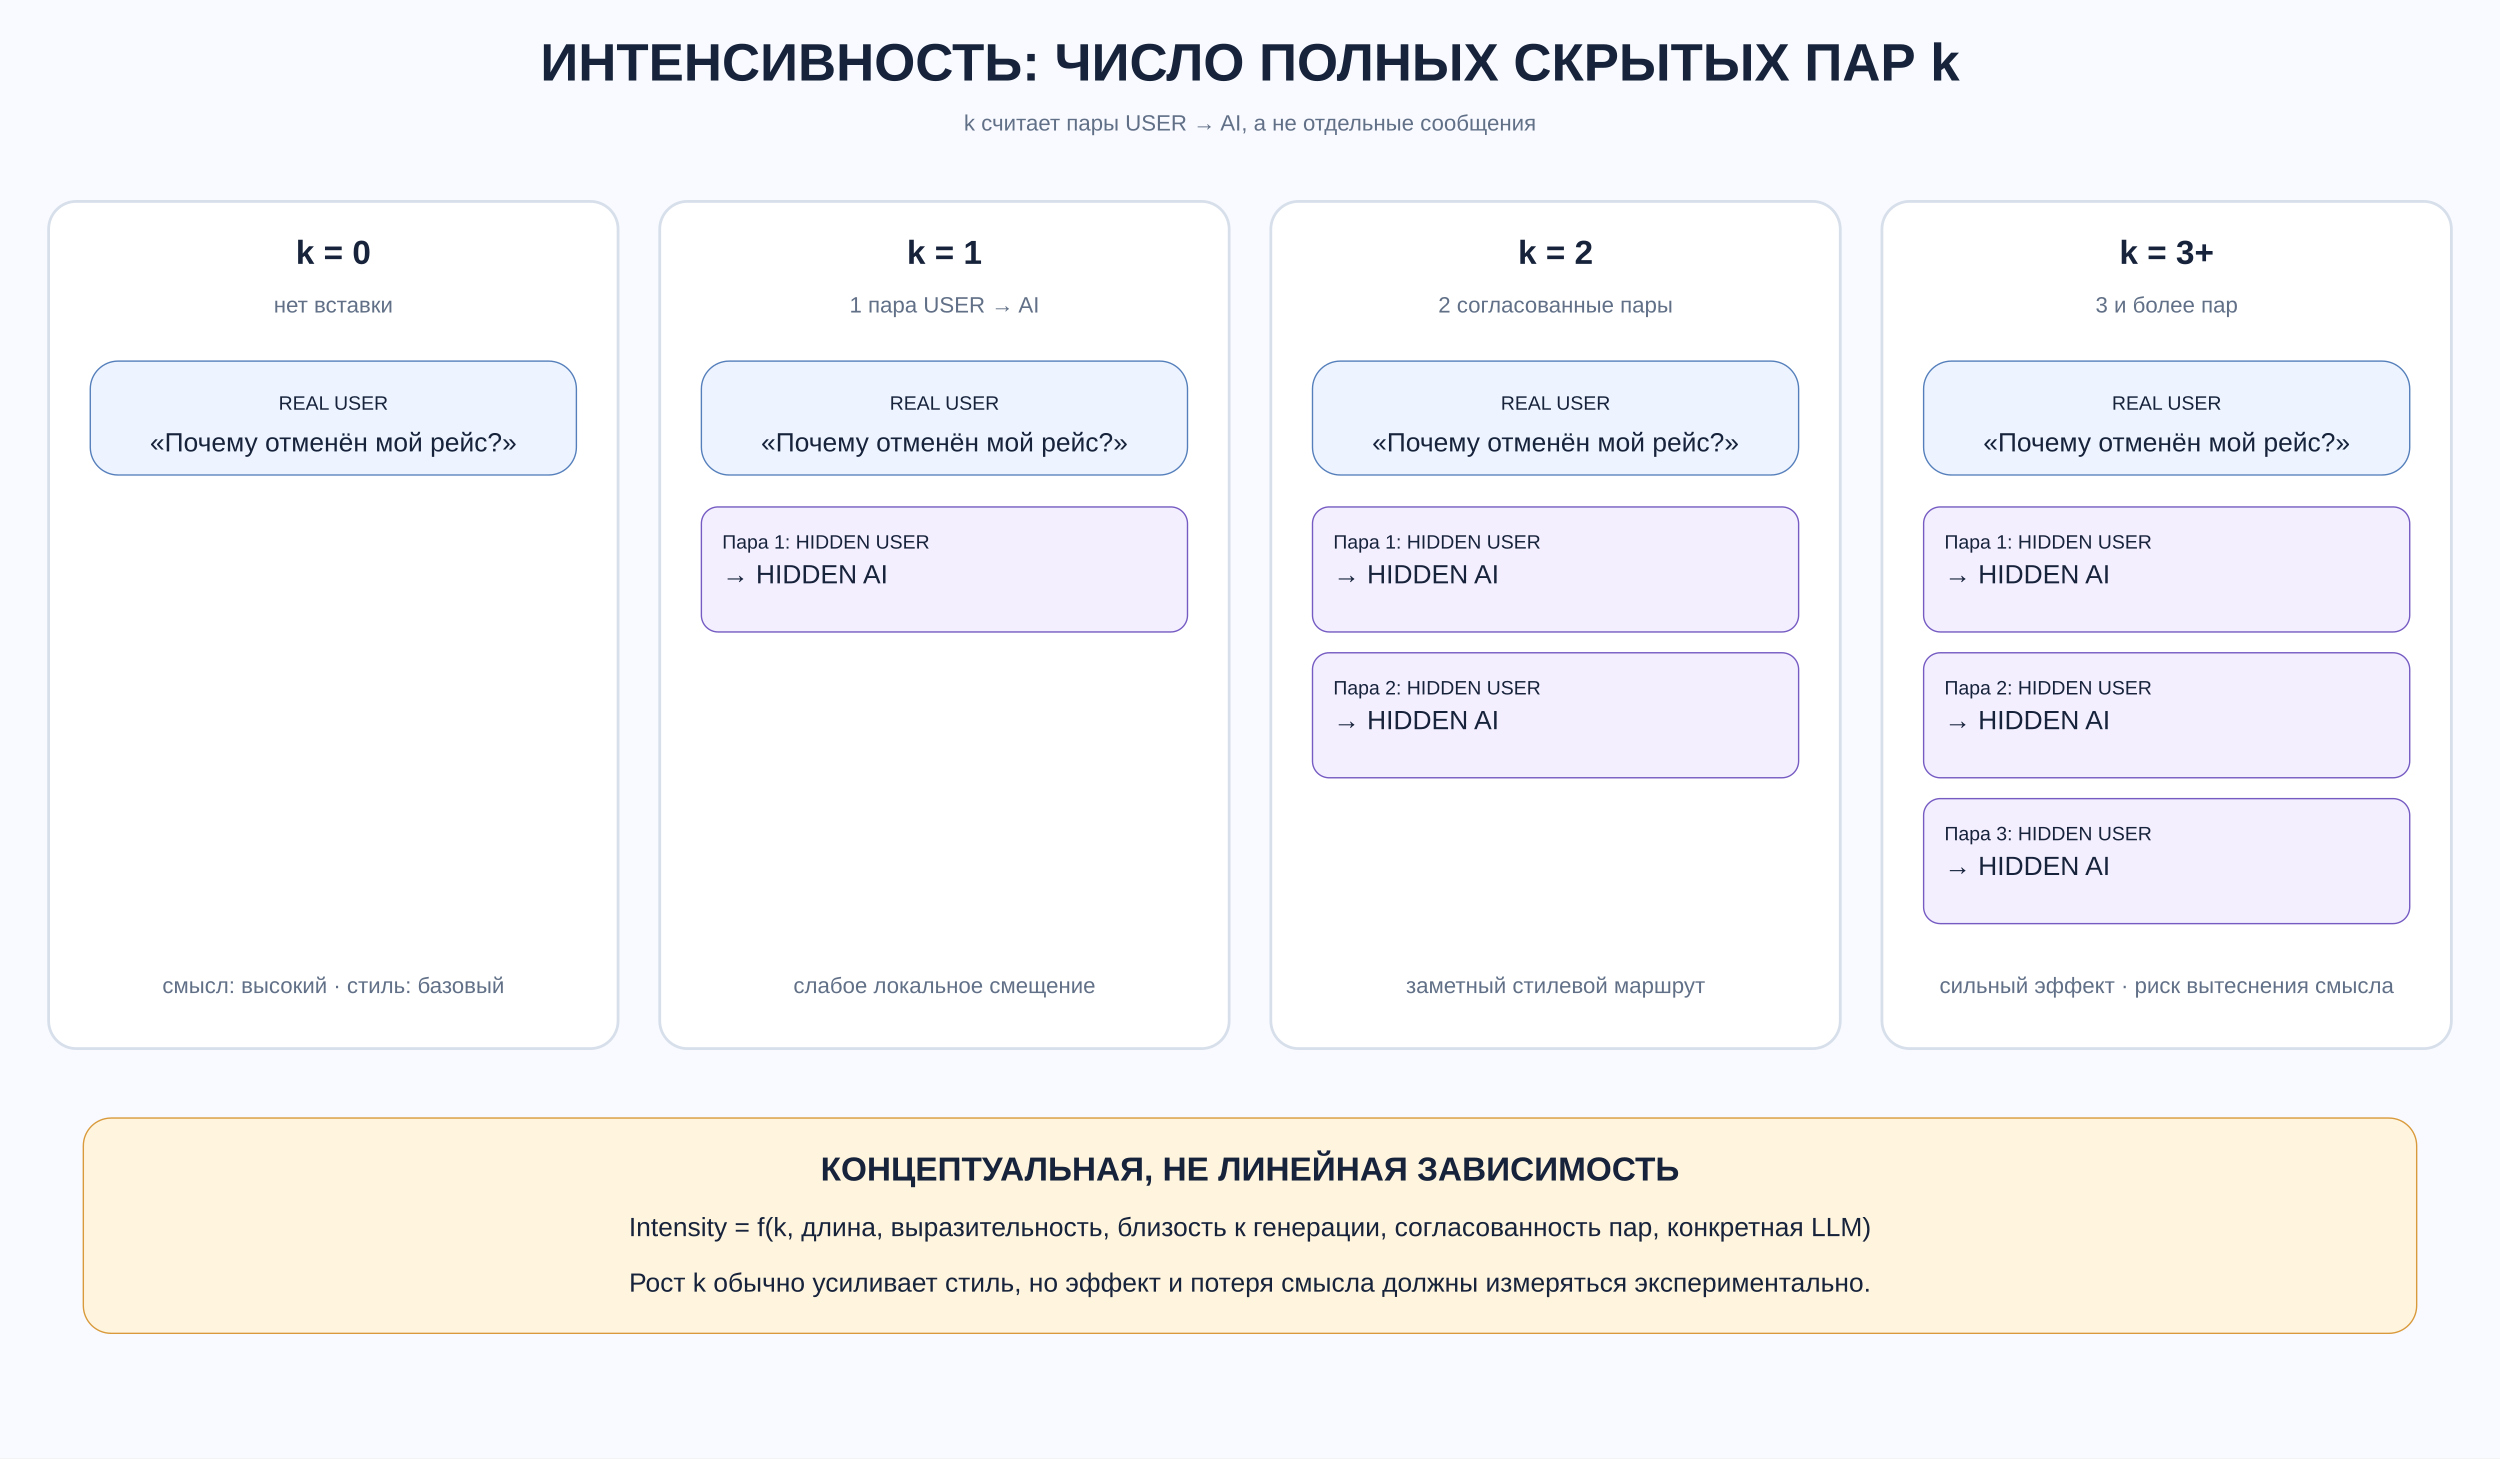
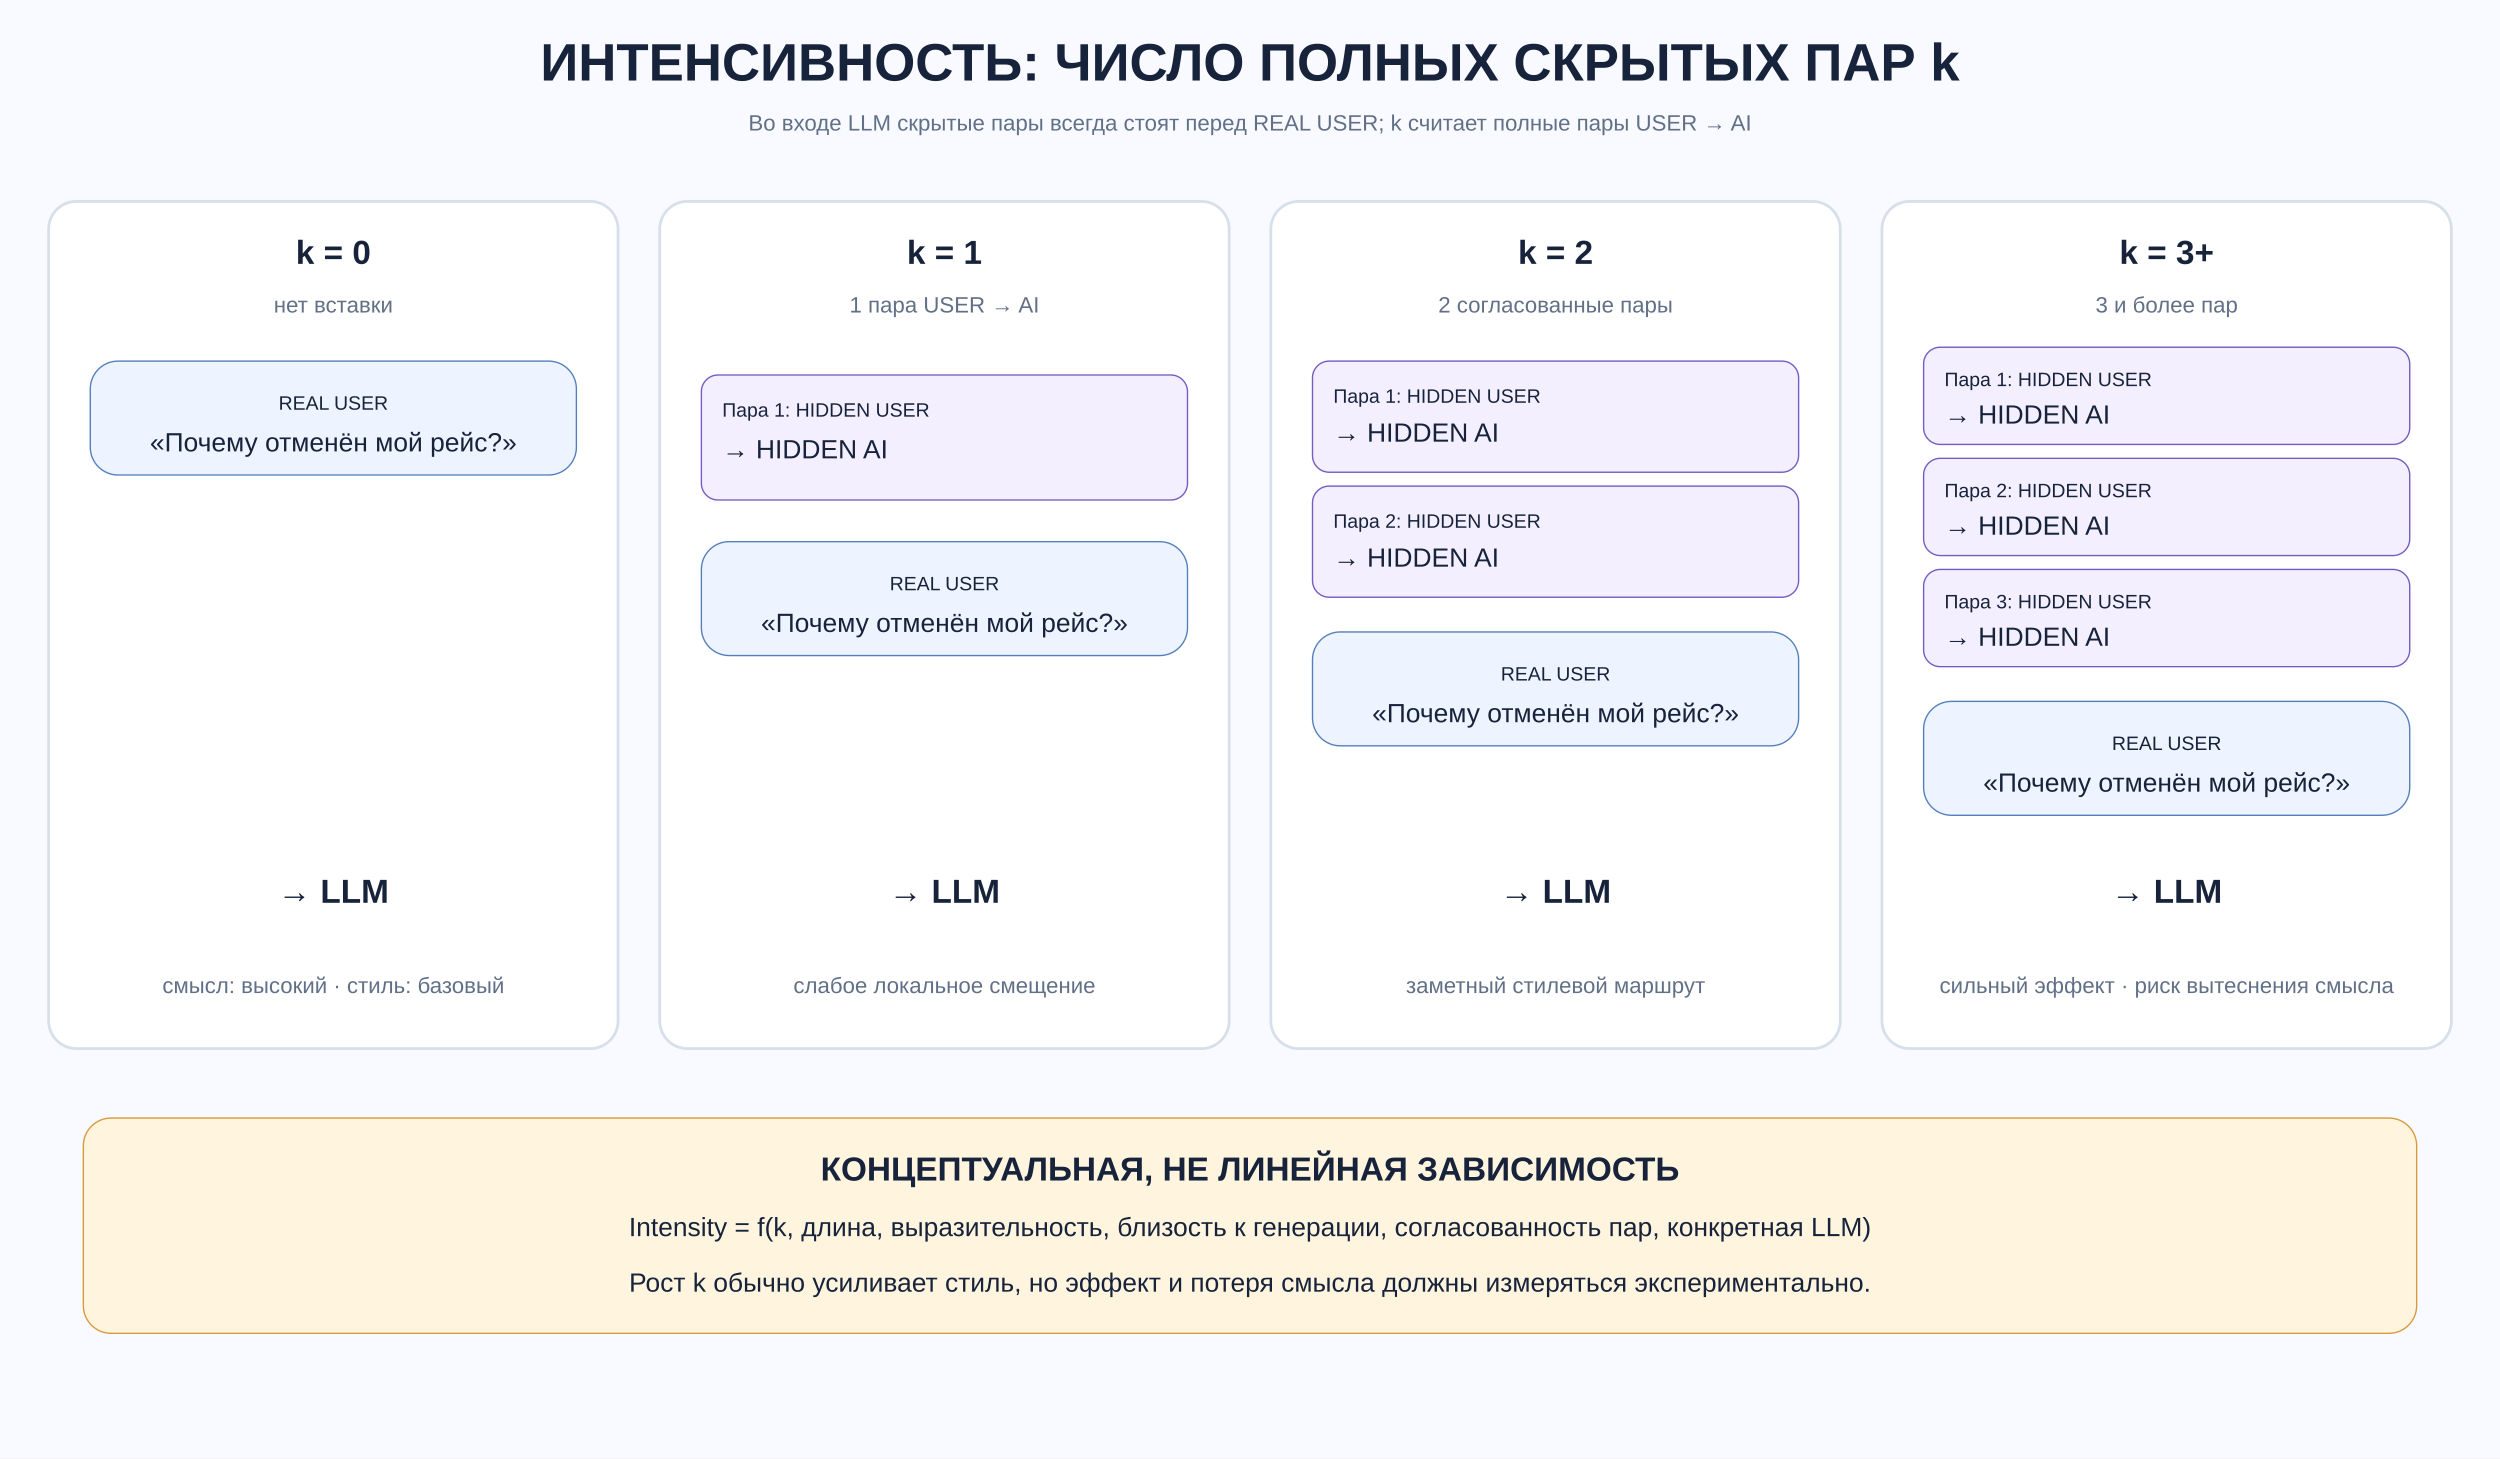
<svg xmlns="http://www.w3.org/2000/svg" width="1800" height="1050" viewBox="0 0 1800 1050">
  <defs>
    <style>
.t{font-family:Arial,sans-serif;fill:#17233b}.h{font-size:38px;font-weight:800}.b{font-size:24px;font-weight:750}.s{font-size:19px}.c{font-size:16px;fill:#617087}.tiny{font-size:14px}.card{fill:#fff;stroke:#d7dfeb;stroke-width:2}.blue{fill:#edf4ff;stroke:#557fbb}.pink{fill:#fff0f4;stroke:#cf688b}.green{fill:#ecf8f2;stroke:#4c9c72}.orange{fill:#fff5df;stroke:#d99a3b}.purple{fill:#f3efff;stroke:#755bc2}.dash{stroke-dasharray:9 7}.line{fill:none;stroke:#5975bb;stroke-width:4;marker-end:url(#a)}
</style>
    <marker id="a" markerWidth="12" markerHeight="12" refX="10" refY="5" orient="auto">
      <path d="M0 0L10 5L0 10z" fill="#5975bb" />
    </marker>
  </defs>
  <rect width="1800" height="1050" fill="#f8faff" />
  <text x="900.0" y="58" text-anchor="middle" class="t h">ИНТЕНСИВНОСТЬ: ЧИСЛО ПОЛНЫХ СКРЫТЫХ ПАР k</text>
-   <text x="900.0" y="94" text-anchor="middle" class="t c">k считает пары USER → AI, а не отдельные сообщения</text>
+   <text x="900.0" y="94" text-anchor="middle" class="t c">Во входе LLM скрытые пары всегда стоят перед REAL USER; k считает полные пары USER → AI</text>
  <rect x="35" y="145" width="410" height="610" rx="20" class="card" />
  <text x="240" y="190" text-anchor="middle" class="t b">k = 0</text>
  <text x="240" y="225" text-anchor="middle" class="t c">нет вставки</text>
  <rect x="65" y="260" width="350" height="82" rx="20" class="blue" />
  <text x="240" y="295" text-anchor="middle" class="t tiny">REAL USER</text>
  <text x="240" y="325" text-anchor="middle" class="t s">«Почему отменён мой рейс?»</text>
+   <text x="240" y="650" text-anchor="middle" class="t b">→ LLM</text>
  <text x="240" y="715" text-anchor="middle" class="t c">смысл: высокий · стиль: базовый</text>
  <rect x="475" y="145" width="410" height="610" rx="20" class="card" />
  <text x="680" y="190" text-anchor="middle" class="t b">k = 1</text>
  <text x="680" y="225" text-anchor="middle" class="t c">1 пара USER → AI</text>
-   <rect x="505" y="260" width="350" height="82" rx="20" class="blue" />
-   <text x="680" y="295" text-anchor="middle" class="t tiny">REAL USER</text>
-   <text x="680" y="325" text-anchor="middle" class="t s">«Почему отменён мой рейс?»</text>
-   <rect x="505" y="365" width="350" height="90" rx="12" class="purple" />
-   <text x="520" y="395" text-anchor="start" class="t tiny">Пара 1: HIDDEN USER</text>
-   <text x="520" y="420" text-anchor="start" class="t s">→ HIDDEN AI</text>
+   <rect x="505" y="270" width="350" height="90" rx="12" class="purple" />
+   <text x="520" y="300" text-anchor="start" class="t tiny">Пара 1: HIDDEN USER</text>
+   <text x="520" y="330" text-anchor="start" class="t s">→ HIDDEN AI</text>
+   <rect x="505" y="390" width="350" height="82" rx="20" class="blue" />
+   <text x="680" y="425" text-anchor="middle" class="t tiny">REAL USER</text>
+   <text x="680" y="455" text-anchor="middle" class="t s">«Почему отменён мой рейс?»</text>
+   <text x="680" y="650" text-anchor="middle" class="t b">→ LLM</text>
  <text x="680" y="715" text-anchor="middle" class="t c">слабое локальное смещение</text>
  <rect x="915" y="145" width="410" height="610" rx="20" class="card" />
  <text x="1120" y="190" text-anchor="middle" class="t b">k = 2</text>
  <text x="1120" y="225" text-anchor="middle" class="t c">2 согласованные пары</text>
-   <rect x="945" y="260" width="350" height="82" rx="20" class="blue" />
-   <text x="1120" y="295" text-anchor="middle" class="t tiny">REAL USER</text>
-   <text x="1120" y="325" text-anchor="middle" class="t s">«Почему отменён мой рейс?»</text>
-   <rect x="945" y="365" width="350" height="90" rx="12" class="purple" />
-   <text x="960" y="395" text-anchor="start" class="t tiny">Пара 1: HIDDEN USER</text>
-   <text x="960" y="420" text-anchor="start" class="t s">→ HIDDEN AI</text>
-   <rect x="945" y="470" width="350" height="90" rx="12" class="purple" />
-   <text x="960" y="500" text-anchor="start" class="t tiny">Пара 2: HIDDEN USER</text>
-   <text x="960" y="525" text-anchor="start" class="t s">→ HIDDEN AI</text>
+   <rect x="945" y="260" width="350" height="80" rx="12" class="purple" />
+   <text x="960" y="290" text-anchor="start" class="t tiny">Пара 1: HIDDEN USER</text>
+   <text x="960" y="318" text-anchor="start" class="t s">→ HIDDEN AI</text>
+   <rect x="945" y="350" width="350" height="80" rx="12" class="purple" />
+   <text x="960" y="380" text-anchor="start" class="t tiny">Пара 2: HIDDEN USER</text>
+   <text x="960" y="408" text-anchor="start" class="t s">→ HIDDEN AI</text>
+   <rect x="945" y="455" width="350" height="82" rx="20" class="blue" />
+   <text x="1120" y="490" text-anchor="middle" class="t tiny">REAL USER</text>
+   <text x="1120" y="520" text-anchor="middle" class="t s">«Почему отменён мой рейс?»</text>
+   <text x="1120" y="650" text-anchor="middle" class="t b">→ LLM</text>
  <text x="1120" y="715" text-anchor="middle" class="t c">заметный стилевой маршрут</text>
  <rect x="1355" y="145" width="410" height="610" rx="20" class="card" />
  <text x="1560" y="190" text-anchor="middle" class="t b">k = 3+</text>
  <text x="1560" y="225" text-anchor="middle" class="t c">3 и более пар</text>
-   <rect x="1385" y="260" width="350" height="82" rx="20" class="blue" />
-   <text x="1560" y="295" text-anchor="middle" class="t tiny">REAL USER</text>
-   <text x="1560" y="325" text-anchor="middle" class="t s">«Почему отменён мой рейс?»</text>
-   <rect x="1385" y="365" width="350" height="90" rx="12" class="purple" />
-   <text x="1400" y="395" text-anchor="start" class="t tiny">Пара 1: HIDDEN USER</text>
-   <text x="1400" y="420" text-anchor="start" class="t s">→ HIDDEN AI</text>
-   <rect x="1385" y="470" width="350" height="90" rx="12" class="purple" />
-   <text x="1400" y="500" text-anchor="start" class="t tiny">Пара 2: HIDDEN USER</text>
-   <text x="1400" y="525" text-anchor="start" class="t s">→ HIDDEN AI</text>
-   <rect x="1385" y="575" width="350" height="90" rx="12" class="purple" />
-   <text x="1400" y="605" text-anchor="start" class="t tiny">Пара 3: HIDDEN USER</text>
-   <text x="1400" y="630" text-anchor="start" class="t s">→ HIDDEN AI</text>
+   <rect x="1385" y="250" width="350" height="70" rx="12" class="purple" />
+   <text x="1400" y="278" text-anchor="start" class="t tiny">Пара 1: HIDDEN USER</text>
+   <text x="1400" y="305" text-anchor="start" class="t s">→ HIDDEN AI</text>
+   <rect x="1385" y="330" width="350" height="70" rx="12" class="purple" />
+   <text x="1400" y="358" text-anchor="start" class="t tiny">Пара 2: HIDDEN USER</text>
+   <text x="1400" y="385" text-anchor="start" class="t s">→ HIDDEN AI</text>
+   <rect x="1385" y="410" width="350" height="70" rx="12" class="purple" />
+   <text x="1400" y="438" text-anchor="start" class="t tiny">Пара 3: HIDDEN USER</text>
+   <text x="1400" y="465" text-anchor="start" class="t s">→ HIDDEN AI</text>
+   <rect x="1385" y="505" width="350" height="82" rx="20" class="blue" />
+   <text x="1560" y="540" text-anchor="middle" class="t tiny">REAL USER</text>
+   <text x="1560" y="570" text-anchor="middle" class="t s">«Почему отменён мой рейс?»</text>
+   <text x="1560" y="650" text-anchor="middle" class="t b">→ LLM</text>
  <text x="1560" y="715" text-anchor="middle" class="t c">сильный эффект · риск вытеснения смысла</text>
  <rect x="60" y="805" width="1680" height="155" rx="20" class="orange" />
  <text x="900" y="850" text-anchor="middle" class="t b">КОНЦЕПТУАЛЬНАЯ, НЕ ЛИНЕЙНАЯ ЗАВИСИМОСТЬ</text>
  <text x="900" y="890" text-anchor="middle" class="t s">Intensity = f(k, длина, выразительность, близость к генерации, согласованность пар, конкретная LLM)</text>
  <text x="900" y="930" text-anchor="middle" class="t s">Рост k обычно усиливает стиль, но эффект и потеря смысла должны измеряться экспериментально.</text>
</svg>
